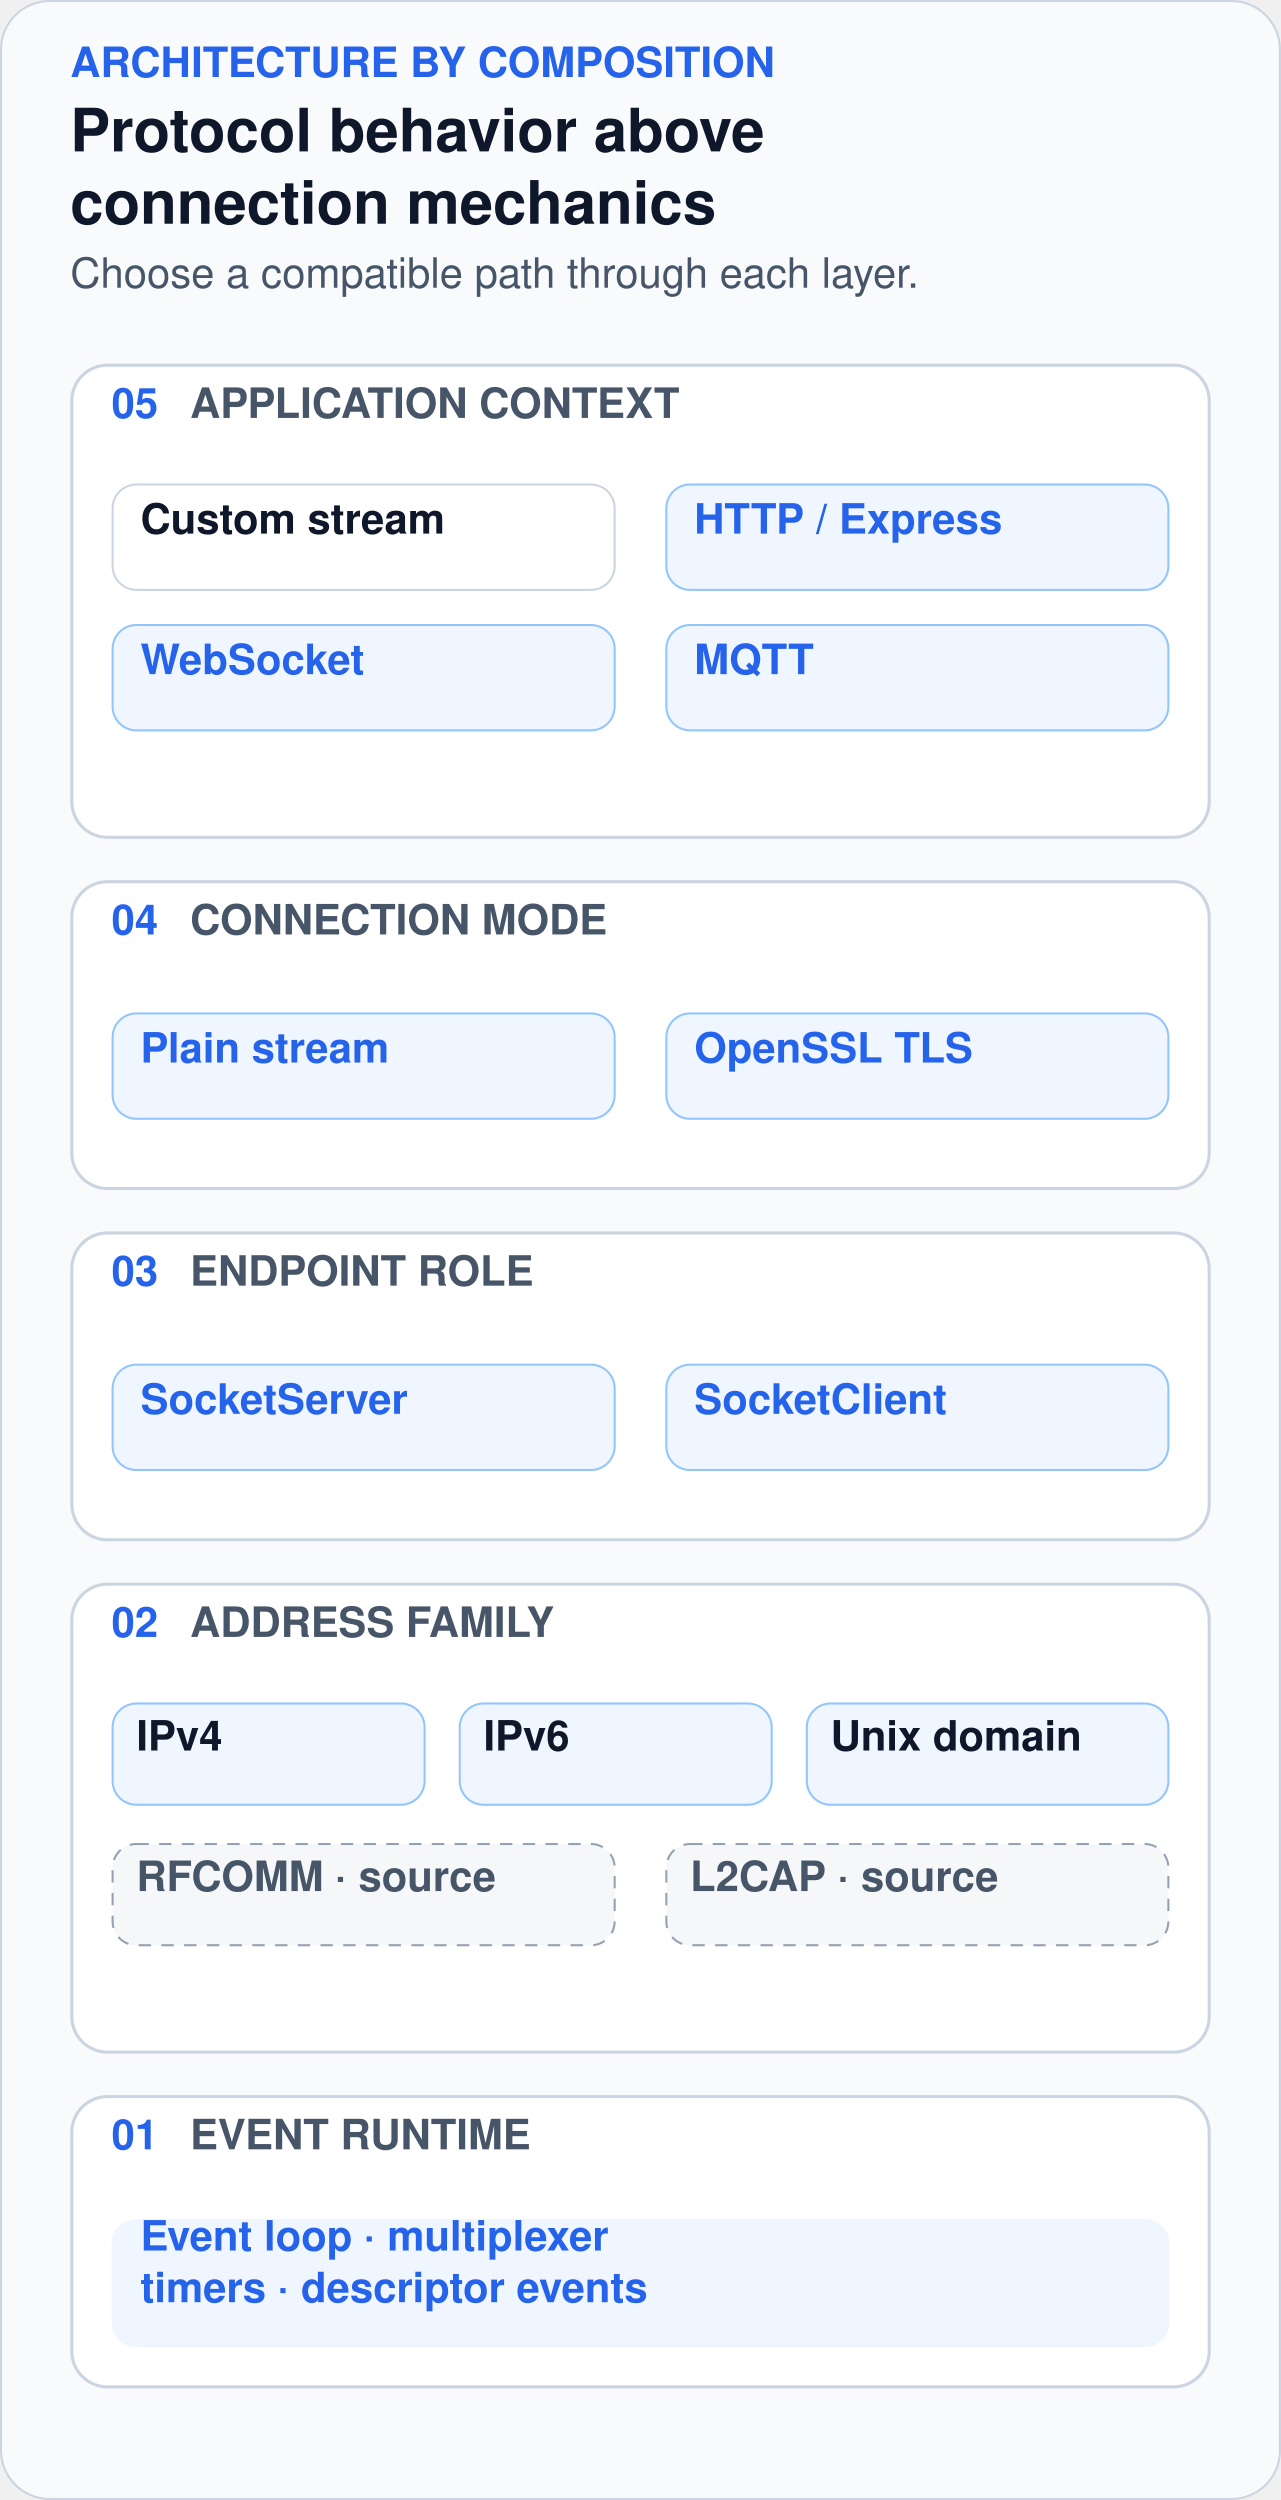
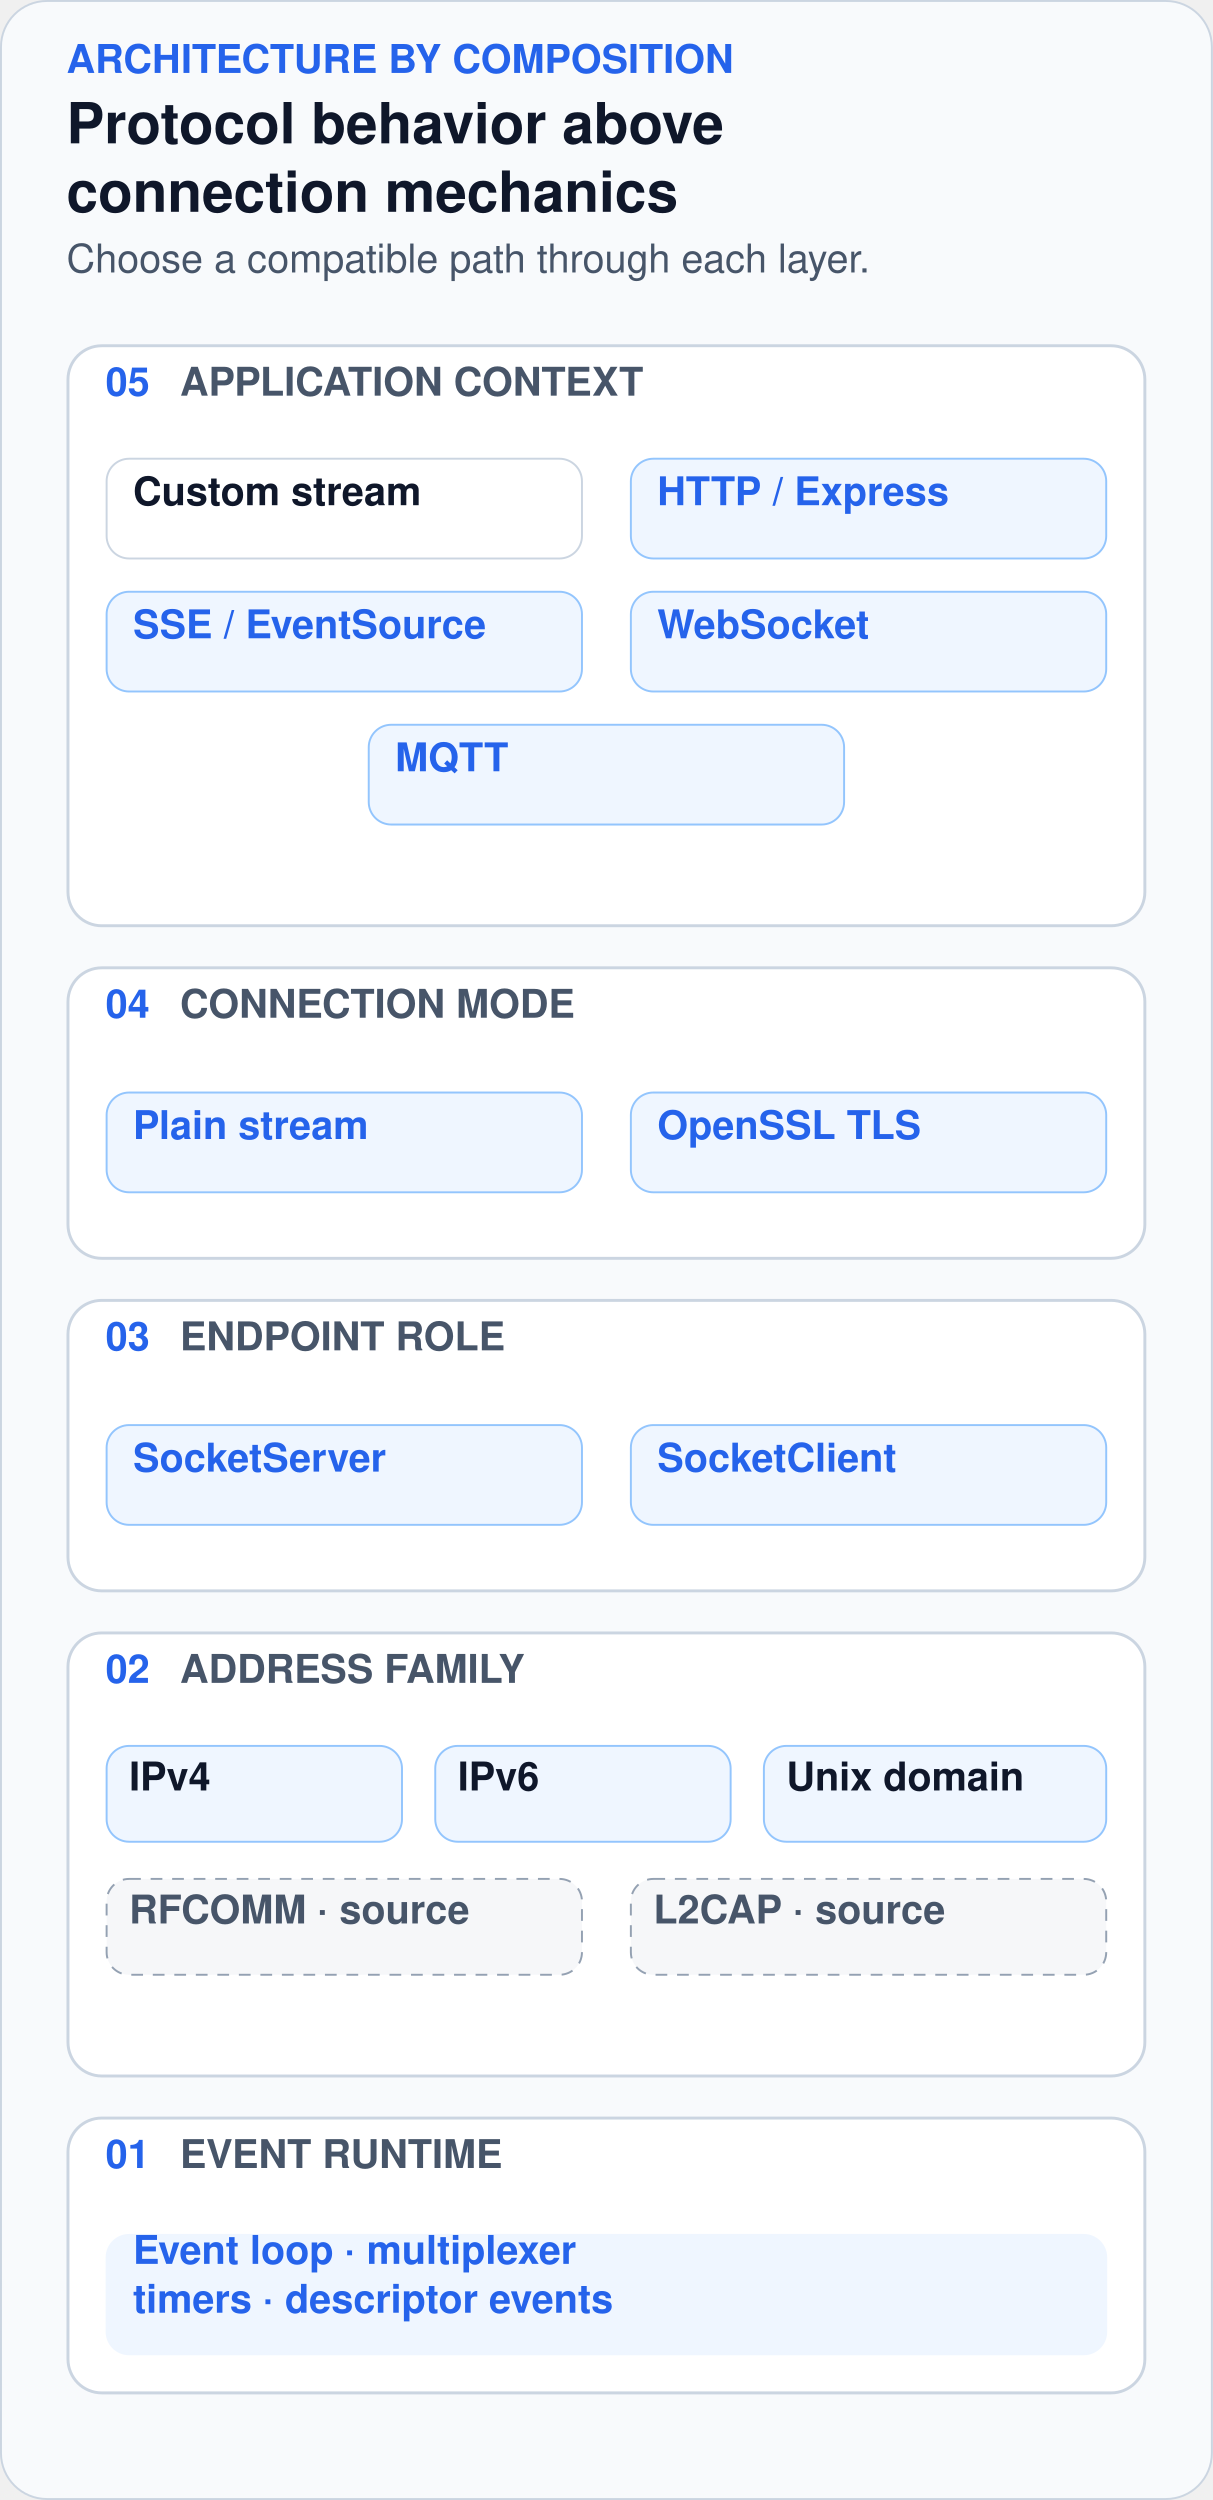
- <svg xmlns="http://www.w3.org/2000/svg" viewBox="0 0 620 1210" role="img" aria-labelledby="title desc">
-   <rect x="0.5" y="0.5" width="619" height="1209" rx="23.5" fill="#F8FAFC" stroke="#CBD5E1" stroke-width="1" />
+ <svg xmlns="http://www.w3.org/2000/svg" viewBox="0 0 620 1278" role="img" aria-labelledby="title desc">
+   <rect x="0.5" y="0.5" width="619" height="1277" rx="23.5" fill="#F8FAFC" stroke="#CBD5E1" stroke-width="1" />
  <text x="34" y="28" fill="#2563EB" font-family="-apple-system,BlinkMacSystemFont,'Segoe UI',Helvetica,Arial,sans-serif" font-size="20.25" font-weight="600" text-anchor="start" dominant-baseline="hanging">ARCHITECTURE BY COMPOSITION</text>
  <text fill="#0F172A" font-family="-apple-system,BlinkMacSystemFont,'Segoe UI',Helvetica,Arial,sans-serif" font-size="29" font-weight="700" text-anchor="start" dominant-baseline="hanging">
    <tspan x="34" y="60">Protocol behavior above</tspan>
    <tspan x="34" y="95">connection mechanics</tspan>
  </text>
  <text x="34" y="130" fill="#475569" font-family="-apple-system,BlinkMacSystemFont,'Segoe UI',Helvetica,Arial,sans-serif" font-size="20.25" font-weight="400" text-anchor="start" dominant-baseline="hanging">Choose a compatible path through each layer.</text>
-   <rect x="34.75" y="176.75" width="550.5" height="228.5" rx="17.25" fill="#FFFFFF" stroke="#CBD5E1" stroke-width="1.5" />
+   <rect x="34.75" y="176.75" width="550.5" height="296.5" rx="17.25" fill="#FFFFFF" stroke="#CBD5E1" stroke-width="1.5" />
  <text x="54" y="193" fill="#2563EB" font-family="-apple-system,BlinkMacSystemFont,'Segoe UI',Helvetica,Arial,sans-serif" font-size="20.25" font-weight="600" text-anchor="start" dominant-baseline="hanging">05</text>
  <text x="92" y="193" fill="#475569" font-family="-apple-system,BlinkMacSystemFont,'Segoe UI',Helvetica,Arial,sans-serif" font-size="20.25" font-weight="600" text-anchor="start" dominant-baseline="hanging">APPLICATION CONTEXT</text>
  <rect x="54.5" y="234.5" width="243" height="51" rx="11.5" fill="#FFFFFF" stroke="#CBD5E1" stroke-width="1" />
  <text x="68" y="249" fill="#0F172A" font-family="-apple-system,BlinkMacSystemFont,'Segoe UI',Helvetica,Arial,sans-serif" font-size="20.25" font-weight="600" text-anchor="start" dominant-baseline="hanging">Custom stream</text>
  <rect x="322.5" y="234.5" width="243" height="51" rx="11.5" fill="#EFF6FF" stroke="#93C5FD" stroke-width="1" />
  <text x="336" y="249" fill="#2563EB" font-family="-apple-system,BlinkMacSystemFont,'Segoe UI',Helvetica,Arial,sans-serif" font-size="20.25" font-weight="600" text-anchor="start" dominant-baseline="hanging">HTTP / Express</text>
  <rect x="54.5" y="302.5" width="243" height="51" rx="11.5" fill="#EFF6FF" stroke="#93C5FD" stroke-width="1" />
-   <text x="68" y="317" fill="#2563EB" font-family="-apple-system,BlinkMacSystemFont,'Segoe UI',Helvetica,Arial,sans-serif" font-size="20.25" font-weight="600" text-anchor="start" dominant-baseline="hanging">WebSocket</text>
+   <text x="68" y="317" fill="#2563EB" font-family="-apple-system,BlinkMacSystemFont,'Segoe UI',Helvetica,Arial,sans-serif" font-size="20.25" font-weight="600" text-anchor="start" dominant-baseline="hanging">SSE / EventSource</text>
  <rect x="322.5" y="302.5" width="243" height="51" rx="11.5" fill="#EFF6FF" stroke="#93C5FD" stroke-width="1" />
-   <text x="336" y="317" fill="#2563EB" font-family="-apple-system,BlinkMacSystemFont,'Segoe UI',Helvetica,Arial,sans-serif" font-size="20.25" font-weight="600" text-anchor="start" dominant-baseline="hanging">MQTT</text>
-   <rect x="34.75" y="426.75" width="550.5" height="148.5" rx="17.25" fill="#FFFFFF" stroke="#CBD5E1" stroke-width="1.5" />
-   <text x="54" y="443" fill="#2563EB" font-family="-apple-system,BlinkMacSystemFont,'Segoe UI',Helvetica,Arial,sans-serif" font-size="20.25" font-weight="600" text-anchor="start" dominant-baseline="hanging">04</text>
-   <text x="92" y="443" fill="#475569" font-family="-apple-system,BlinkMacSystemFont,'Segoe UI',Helvetica,Arial,sans-serif" font-size="20.25" font-weight="600" text-anchor="start" dominant-baseline="hanging">CONNECTION MODE</text>
-   <rect x="54.5" y="490.5" width="243" height="51" rx="11.5" fill="#EFF6FF" stroke="#93C5FD" stroke-width="1" />
-   <text x="68" y="505" fill="#2563EB" font-family="-apple-system,BlinkMacSystemFont,'Segoe UI',Helvetica,Arial,sans-serif" font-size="20.25" font-weight="600" text-anchor="start" dominant-baseline="hanging">Plain stream</text>
-   <rect x="322.5" y="490.5" width="243" height="51" rx="11.5" fill="#EFF6FF" stroke="#93C5FD" stroke-width="1" />
-   <text x="336" y="505" fill="#2563EB" font-family="-apple-system,BlinkMacSystemFont,'Segoe UI',Helvetica,Arial,sans-serif" font-size="20.25" font-weight="600" text-anchor="start" dominant-baseline="hanging">OpenSSL TLS</text>
-   <rect x="34.75" y="596.75" width="550.5" height="148.5" rx="17.25" fill="#FFFFFF" stroke="#CBD5E1" stroke-width="1.5" />
-   <text x="54" y="613" fill="#2563EB" font-family="-apple-system,BlinkMacSystemFont,'Segoe UI',Helvetica,Arial,sans-serif" font-size="20.25" font-weight="600" text-anchor="start" dominant-baseline="hanging">03</text>
-   <text x="92" y="613" fill="#475569" font-family="-apple-system,BlinkMacSystemFont,'Segoe UI',Helvetica,Arial,sans-serif" font-size="20.25" font-weight="600" text-anchor="start" dominant-baseline="hanging">ENDPOINT ROLE</text>
-   <rect x="54.5" y="660.5" width="243" height="51" rx="11.5" fill="#EFF6FF" stroke="#93C5FD" stroke-width="1" />
-   <text x="68" y="675" fill="#2563EB" font-family="-apple-system,BlinkMacSystemFont,'Segoe UI',Helvetica,Arial,sans-serif" font-size="20.25" font-weight="600" text-anchor="start" dominant-baseline="hanging">SocketServer</text>
-   <rect x="322.5" y="660.5" width="243" height="51" rx="11.5" fill="#EFF6FF" stroke="#93C5FD" stroke-width="1" />
-   <text x="336" y="675" fill="#2563EB" font-family="-apple-system,BlinkMacSystemFont,'Segoe UI',Helvetica,Arial,sans-serif" font-size="20.25" font-weight="600" text-anchor="start" dominant-baseline="hanging">SocketClient</text>
-   <rect x="34.75" y="766.75" width="550.5" height="226.5" rx="17.25" fill="#FFFFFF" stroke="#CBD5E1" stroke-width="1.5" />
-   <text x="54" y="783" fill="#2563EB" font-family="-apple-system,BlinkMacSystemFont,'Segoe UI',Helvetica,Arial,sans-serif" font-size="20.25" font-weight="600" text-anchor="start" dominant-baseline="hanging">02</text>
-   <text x="92" y="783" fill="#475569" font-family="-apple-system,BlinkMacSystemFont,'Segoe UI',Helvetica,Arial,sans-serif" font-size="20.25" font-weight="600" text-anchor="start" dominant-baseline="hanging">ADDRESS FAMILY</text>
-   <rect x="54.5" y="824.5" width="151" height="49" rx="11.5" fill="#EFF6FF" stroke="#93C5FD" stroke-width="1" />
-   <text x="66" y="838" fill="#0F172A" font-family="-apple-system,BlinkMacSystemFont,'Segoe UI',Helvetica,Arial,sans-serif" font-size="20.25" font-weight="600" text-anchor="start" dominant-baseline="hanging">IPv4</text>
-   <rect x="222.5" y="824.5" width="151" height="49" rx="11.5" fill="#EFF6FF" stroke="#93C5FD" stroke-width="1" />
-   <text x="234" y="838" fill="#0F172A" font-family="-apple-system,BlinkMacSystemFont,'Segoe UI',Helvetica,Arial,sans-serif" font-size="20.25" font-weight="600" text-anchor="start" dominant-baseline="hanging">IPv6</text>
-   <rect x="390.5" y="824.5" width="175" height="49" rx="11.5" fill="#EFF6FF" stroke="#93C5FD" stroke-width="1" />
-   <text x="402" y="838" fill="#0F172A" font-family="-apple-system,BlinkMacSystemFont,'Segoe UI',Helvetica,Arial,sans-serif" font-size="20.25" font-weight="600" text-anchor="start" dominant-baseline="hanging">Unix domain</text>
-   <rect x="54.5" y="892.5" width="243" height="49" rx="11.5" fill="#F6F7F9" stroke="#94A1B2" stroke-width="1" stroke-dasharray="6 5" />
-   <text x="66" y="906" fill="#475569" font-family="-apple-system,BlinkMacSystemFont,'Segoe UI',Helvetica,Arial,sans-serif" font-size="20.25" font-weight="600" text-anchor="start" dominant-baseline="hanging">RFCOMM · source</text>
-   <rect x="322.5" y="892.5" width="243" height="49" rx="11.5" fill="#F6F7F9" stroke="#94A1B2" stroke-width="1" stroke-dasharray="6 5" />
-   <text x="334" y="906" fill="#475569" font-family="-apple-system,BlinkMacSystemFont,'Segoe UI',Helvetica,Arial,sans-serif" font-size="20.25" font-weight="600" text-anchor="start" dominant-baseline="hanging">L2CAP · source</text>
-   <rect x="34.75" y="1014.75" width="550.5" height="140.5" rx="17.25" fill="#FFFFFF" stroke="#CBD5E1" stroke-width="1.5" />
-   <text x="54" y="1031" fill="#2563EB" font-family="-apple-system,BlinkMacSystemFont,'Segoe UI',Helvetica,Arial,sans-serif" font-size="20.25" font-weight="600" text-anchor="start" dominant-baseline="hanging">01</text>
-   <text x="92" y="1031" fill="#475569" font-family="-apple-system,BlinkMacSystemFont,'Segoe UI',Helvetica,Arial,sans-serif" font-size="20.25" font-weight="600" text-anchor="start" dominant-baseline="hanging">EVENT RUNTIME</text>
-   <rect x="54" y="1074" width="512" height="62" rx="12" fill="#EFF6FF" />
+   <text x="336" y="317" fill="#2563EB" font-family="-apple-system,BlinkMacSystemFont,'Segoe UI',Helvetica,Arial,sans-serif" font-size="20.25" font-weight="600" text-anchor="start" dominant-baseline="hanging">WebSocket</text>
+   <rect x="188.5" y="370.5" width="243" height="51" rx="11.5" fill="#EFF6FF" stroke="#93C5FD" stroke-width="1" />
+   <text x="202" y="385" fill="#2563EB" font-family="-apple-system,BlinkMacSystemFont,'Segoe UI',Helvetica,Arial,sans-serif" font-size="20.25" font-weight="600" text-anchor="start" dominant-baseline="hanging">MQTT</text>
+   <rect x="34.75" y="494.75" width="550.5" height="148.5" rx="17.25" fill="#FFFFFF" stroke="#CBD5E1" stroke-width="1.5" />
+   <text x="54" y="511" fill="#2563EB" font-family="-apple-system,BlinkMacSystemFont,'Segoe UI',Helvetica,Arial,sans-serif" font-size="20.25" font-weight="600" text-anchor="start" dominant-baseline="hanging">04</text>
+   <text x="92" y="511" fill="#475569" font-family="-apple-system,BlinkMacSystemFont,'Segoe UI',Helvetica,Arial,sans-serif" font-size="20.25" font-weight="600" text-anchor="start" dominant-baseline="hanging">CONNECTION MODE</text>
+   <rect x="54.5" y="558.5" width="243" height="51" rx="11.5" fill="#EFF6FF" stroke="#93C5FD" stroke-width="1" />
+   <text x="68" y="573" fill="#2563EB" font-family="-apple-system,BlinkMacSystemFont,'Segoe UI',Helvetica,Arial,sans-serif" font-size="20.25" font-weight="600" text-anchor="start" dominant-baseline="hanging">Plain stream</text>
+   <rect x="322.5" y="558.5" width="243" height="51" rx="11.5" fill="#EFF6FF" stroke="#93C5FD" stroke-width="1" />
+   <text x="336" y="573" fill="#2563EB" font-family="-apple-system,BlinkMacSystemFont,'Segoe UI',Helvetica,Arial,sans-serif" font-size="20.25" font-weight="600" text-anchor="start" dominant-baseline="hanging">OpenSSL TLS</text>
+   <rect x="34.75" y="664.75" width="550.5" height="148.5" rx="17.25" fill="#FFFFFF" stroke="#CBD5E1" stroke-width="1.5" />
+   <text x="54" y="681" fill="#2563EB" font-family="-apple-system,BlinkMacSystemFont,'Segoe UI',Helvetica,Arial,sans-serif" font-size="20.25" font-weight="600" text-anchor="start" dominant-baseline="hanging">03</text>
+   <text x="92" y="681" fill="#475569" font-family="-apple-system,BlinkMacSystemFont,'Segoe UI',Helvetica,Arial,sans-serif" font-size="20.25" font-weight="600" text-anchor="start" dominant-baseline="hanging">ENDPOINT ROLE</text>
+   <rect x="54.5" y="728.5" width="243" height="51" rx="11.5" fill="#EFF6FF" stroke="#93C5FD" stroke-width="1" />
+   <text x="68" y="743" fill="#2563EB" font-family="-apple-system,BlinkMacSystemFont,'Segoe UI',Helvetica,Arial,sans-serif" font-size="20.25" font-weight="600" text-anchor="start" dominant-baseline="hanging">SocketServer</text>
+   <rect x="322.5" y="728.5" width="243" height="51" rx="11.5" fill="#EFF6FF" stroke="#93C5FD" stroke-width="1" />
+   <text x="336" y="743" fill="#2563EB" font-family="-apple-system,BlinkMacSystemFont,'Segoe UI',Helvetica,Arial,sans-serif" font-size="20.25" font-weight="600" text-anchor="start" dominant-baseline="hanging">SocketClient</text>
+   <rect x="34.75" y="834.75" width="550.5" height="226.5" rx="17.25" fill="#FFFFFF" stroke="#CBD5E1" stroke-width="1.5" />
+   <text x="54" y="851" fill="#2563EB" font-family="-apple-system,BlinkMacSystemFont,'Segoe UI',Helvetica,Arial,sans-serif" font-size="20.25" font-weight="600" text-anchor="start" dominant-baseline="hanging">02</text>
+   <text x="92" y="851" fill="#475569" font-family="-apple-system,BlinkMacSystemFont,'Segoe UI',Helvetica,Arial,sans-serif" font-size="20.25" font-weight="600" text-anchor="start" dominant-baseline="hanging">ADDRESS FAMILY</text>
+   <rect x="54.5" y="892.5" width="151" height="49" rx="11.5" fill="#EFF6FF" stroke="#93C5FD" stroke-width="1" />
+   <text x="66" y="906" fill="#0F172A" font-family="-apple-system,BlinkMacSystemFont,'Segoe UI',Helvetica,Arial,sans-serif" font-size="20.25" font-weight="600" text-anchor="start" dominant-baseline="hanging">IPv4</text>
+   <rect x="222.5" y="892.5" width="151" height="49" rx="11.5" fill="#EFF6FF" stroke="#93C5FD" stroke-width="1" />
+   <text x="234" y="906" fill="#0F172A" font-family="-apple-system,BlinkMacSystemFont,'Segoe UI',Helvetica,Arial,sans-serif" font-size="20.25" font-weight="600" text-anchor="start" dominant-baseline="hanging">IPv6</text>
+   <rect x="390.5" y="892.5" width="175" height="49" rx="11.5" fill="#EFF6FF" stroke="#93C5FD" stroke-width="1" />
+   <text x="402" y="906" fill="#0F172A" font-family="-apple-system,BlinkMacSystemFont,'Segoe UI',Helvetica,Arial,sans-serif" font-size="20.25" font-weight="600" text-anchor="start" dominant-baseline="hanging">Unix domain</text>
+   <rect x="54.5" y="960.5" width="243" height="49" rx="11.5" fill="#F6F7F9" stroke="#94A1B2" stroke-width="1" stroke-dasharray="6 5" />
+   <text x="66" y="974" fill="#475569" font-family="-apple-system,BlinkMacSystemFont,'Segoe UI',Helvetica,Arial,sans-serif" font-size="20.25" font-weight="600" text-anchor="start" dominant-baseline="hanging">RFCOMM · source</text>
+   <rect x="322.5" y="960.5" width="243" height="49" rx="11.5" fill="#F6F7F9" stroke="#94A1B2" stroke-width="1" stroke-dasharray="6 5" />
+   <text x="334" y="974" fill="#475569" font-family="-apple-system,BlinkMacSystemFont,'Segoe UI',Helvetica,Arial,sans-serif" font-size="20.25" font-weight="600" text-anchor="start" dominant-baseline="hanging">L2CAP · source</text>
+   <rect x="34.75" y="1082.75" width="550.5" height="140.5" rx="17.25" fill="#FFFFFF" stroke="#CBD5E1" stroke-width="1.5" />
+   <text x="54" y="1099" fill="#2563EB" font-family="-apple-system,BlinkMacSystemFont,'Segoe UI',Helvetica,Arial,sans-serif" font-size="20.25" font-weight="600" text-anchor="start" dominant-baseline="hanging">01</text>
+   <text x="92" y="1099" fill="#475569" font-family="-apple-system,BlinkMacSystemFont,'Segoe UI',Helvetica,Arial,sans-serif" font-size="20.25" font-weight="600" text-anchor="start" dominant-baseline="hanging">EVENT RUNTIME</text>
+   <rect x="54" y="1142" width="512" height="62" rx="12" fill="#EFF6FF" />
  <text fill="#2563EB" font-family="-apple-system,BlinkMacSystemFont,'Segoe UI',Helvetica,Arial,sans-serif" font-size="20.25" font-weight="600" text-anchor="start" dominant-baseline="hanging">
-     <tspan x="68" y="1080">Event loop · multiplexer</tspan>
-     <tspan x="68" y="1105">timers · descriptor events</tspan>
+     <tspan x="68" y="1148">Event loop · multiplexer</tspan>
+     <tspan x="68" y="1173">timers · descriptor events</tspan>
  </text>
</svg>
